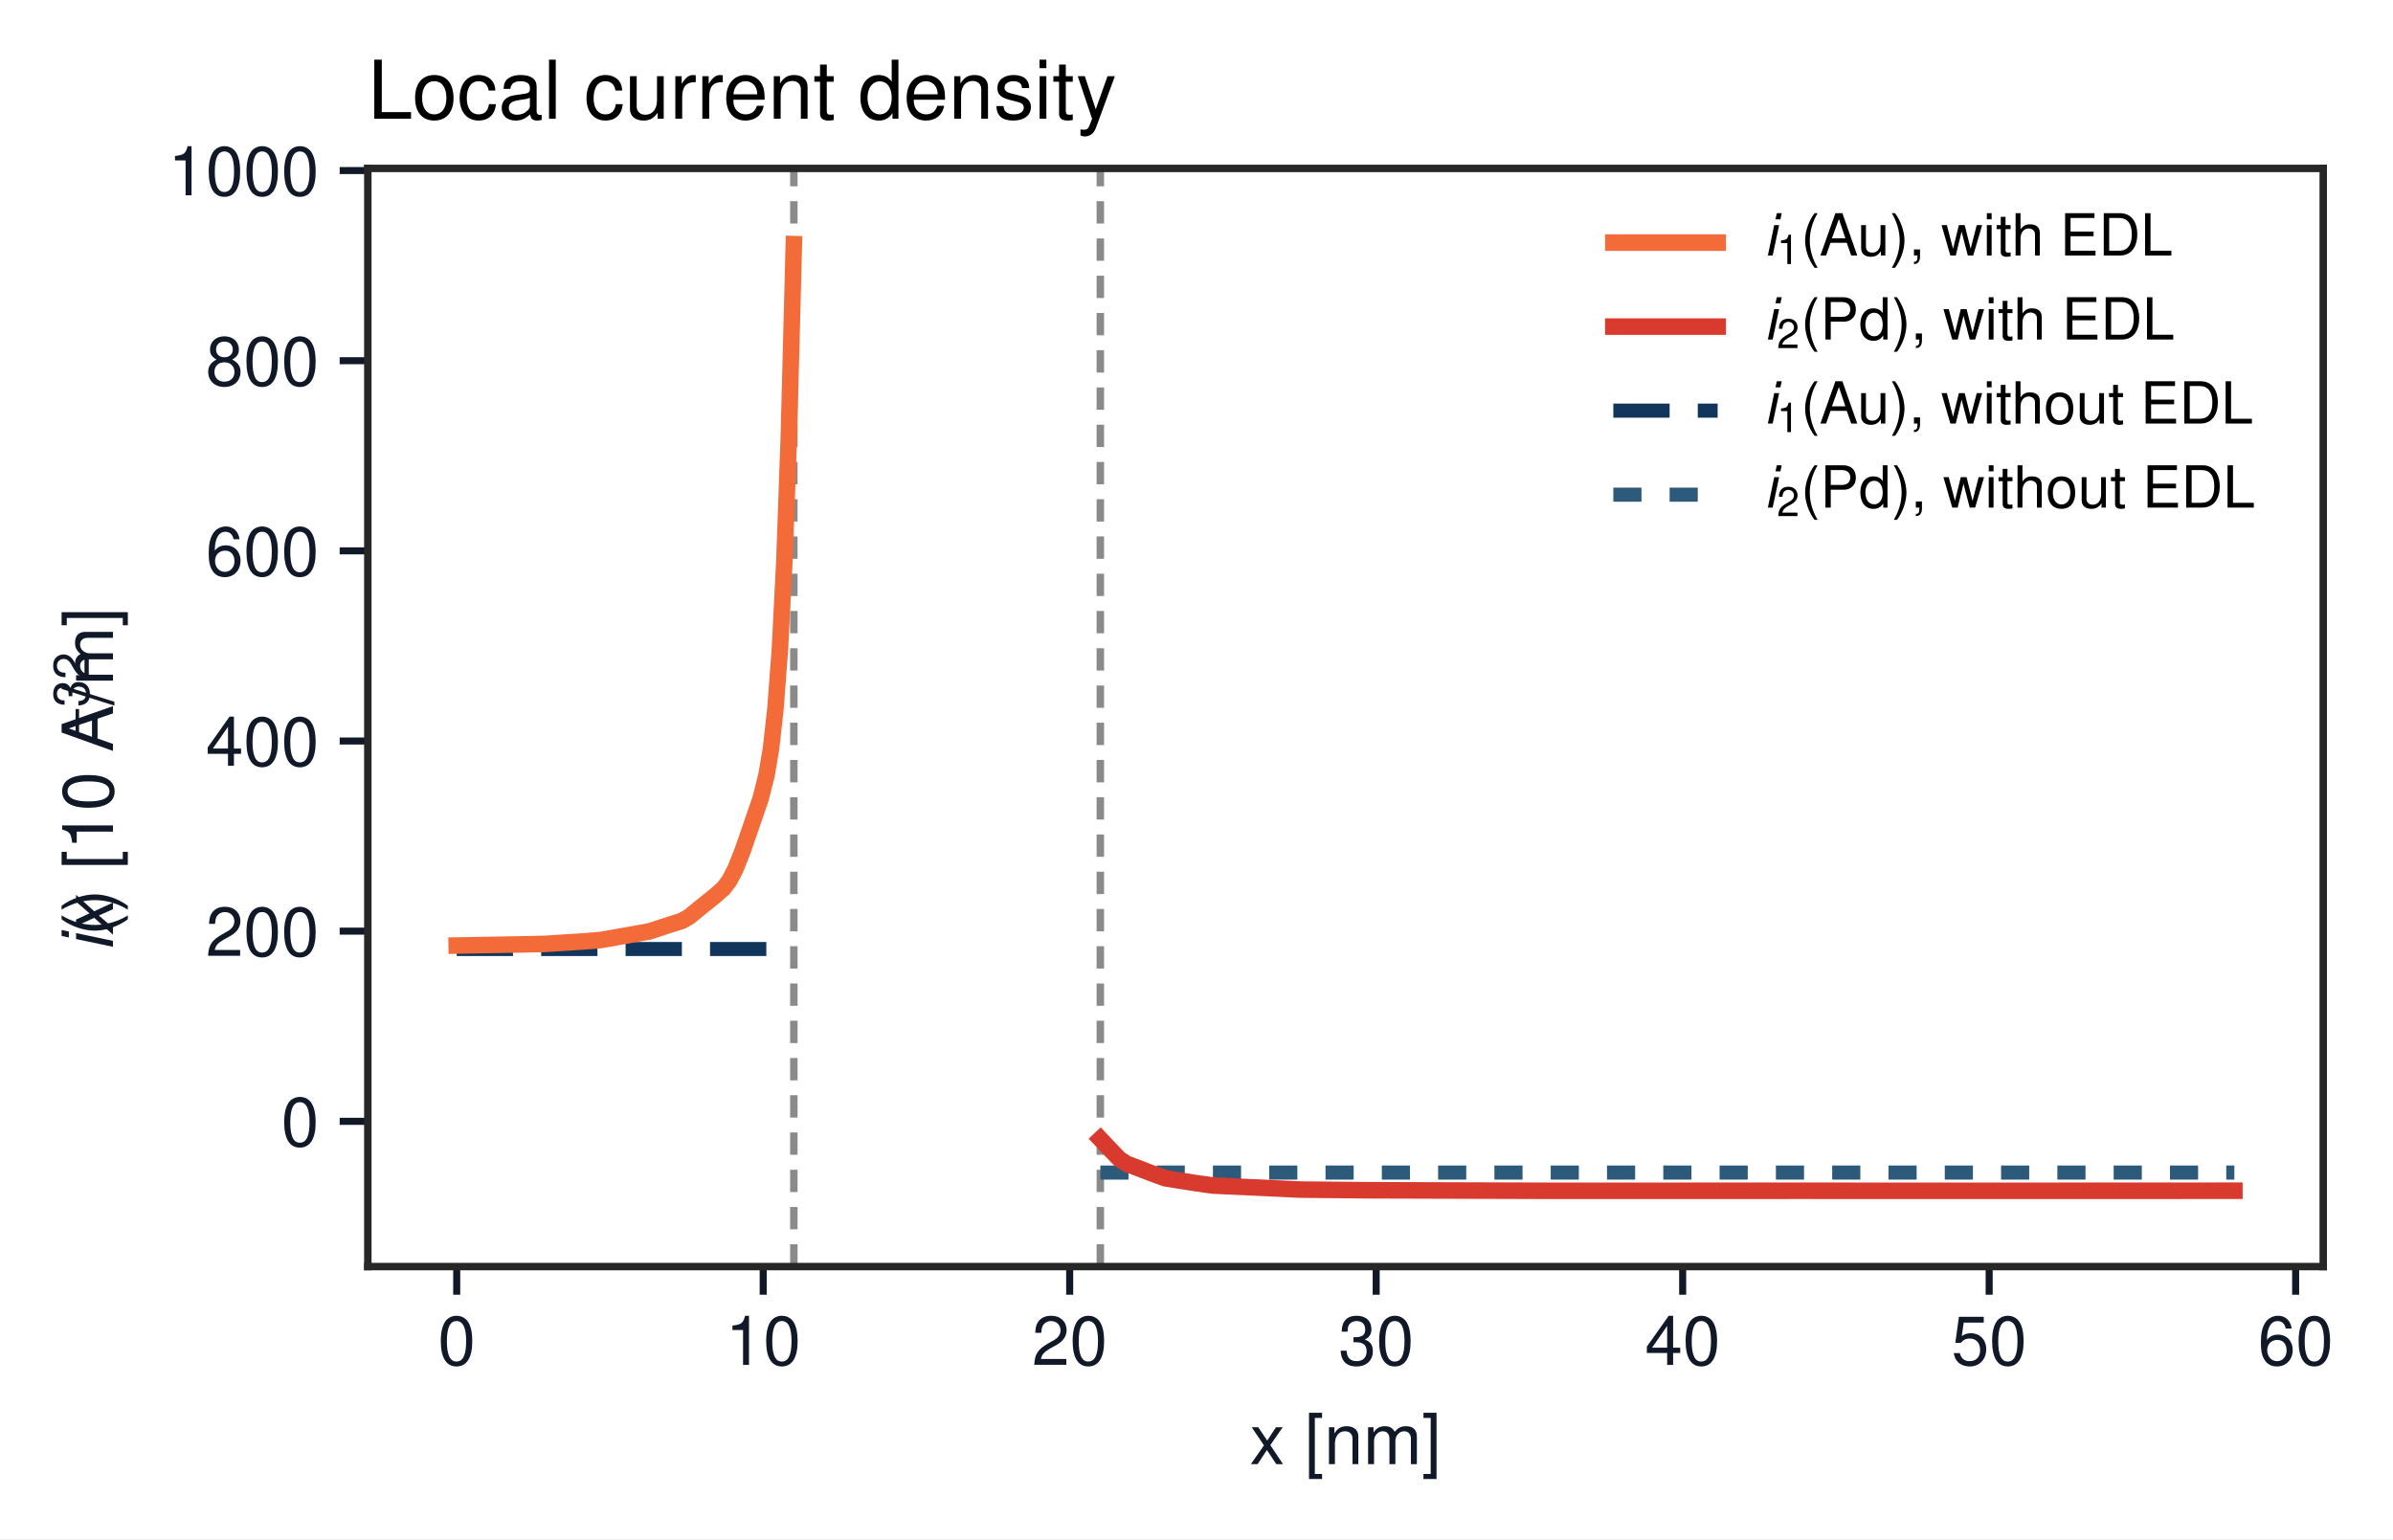
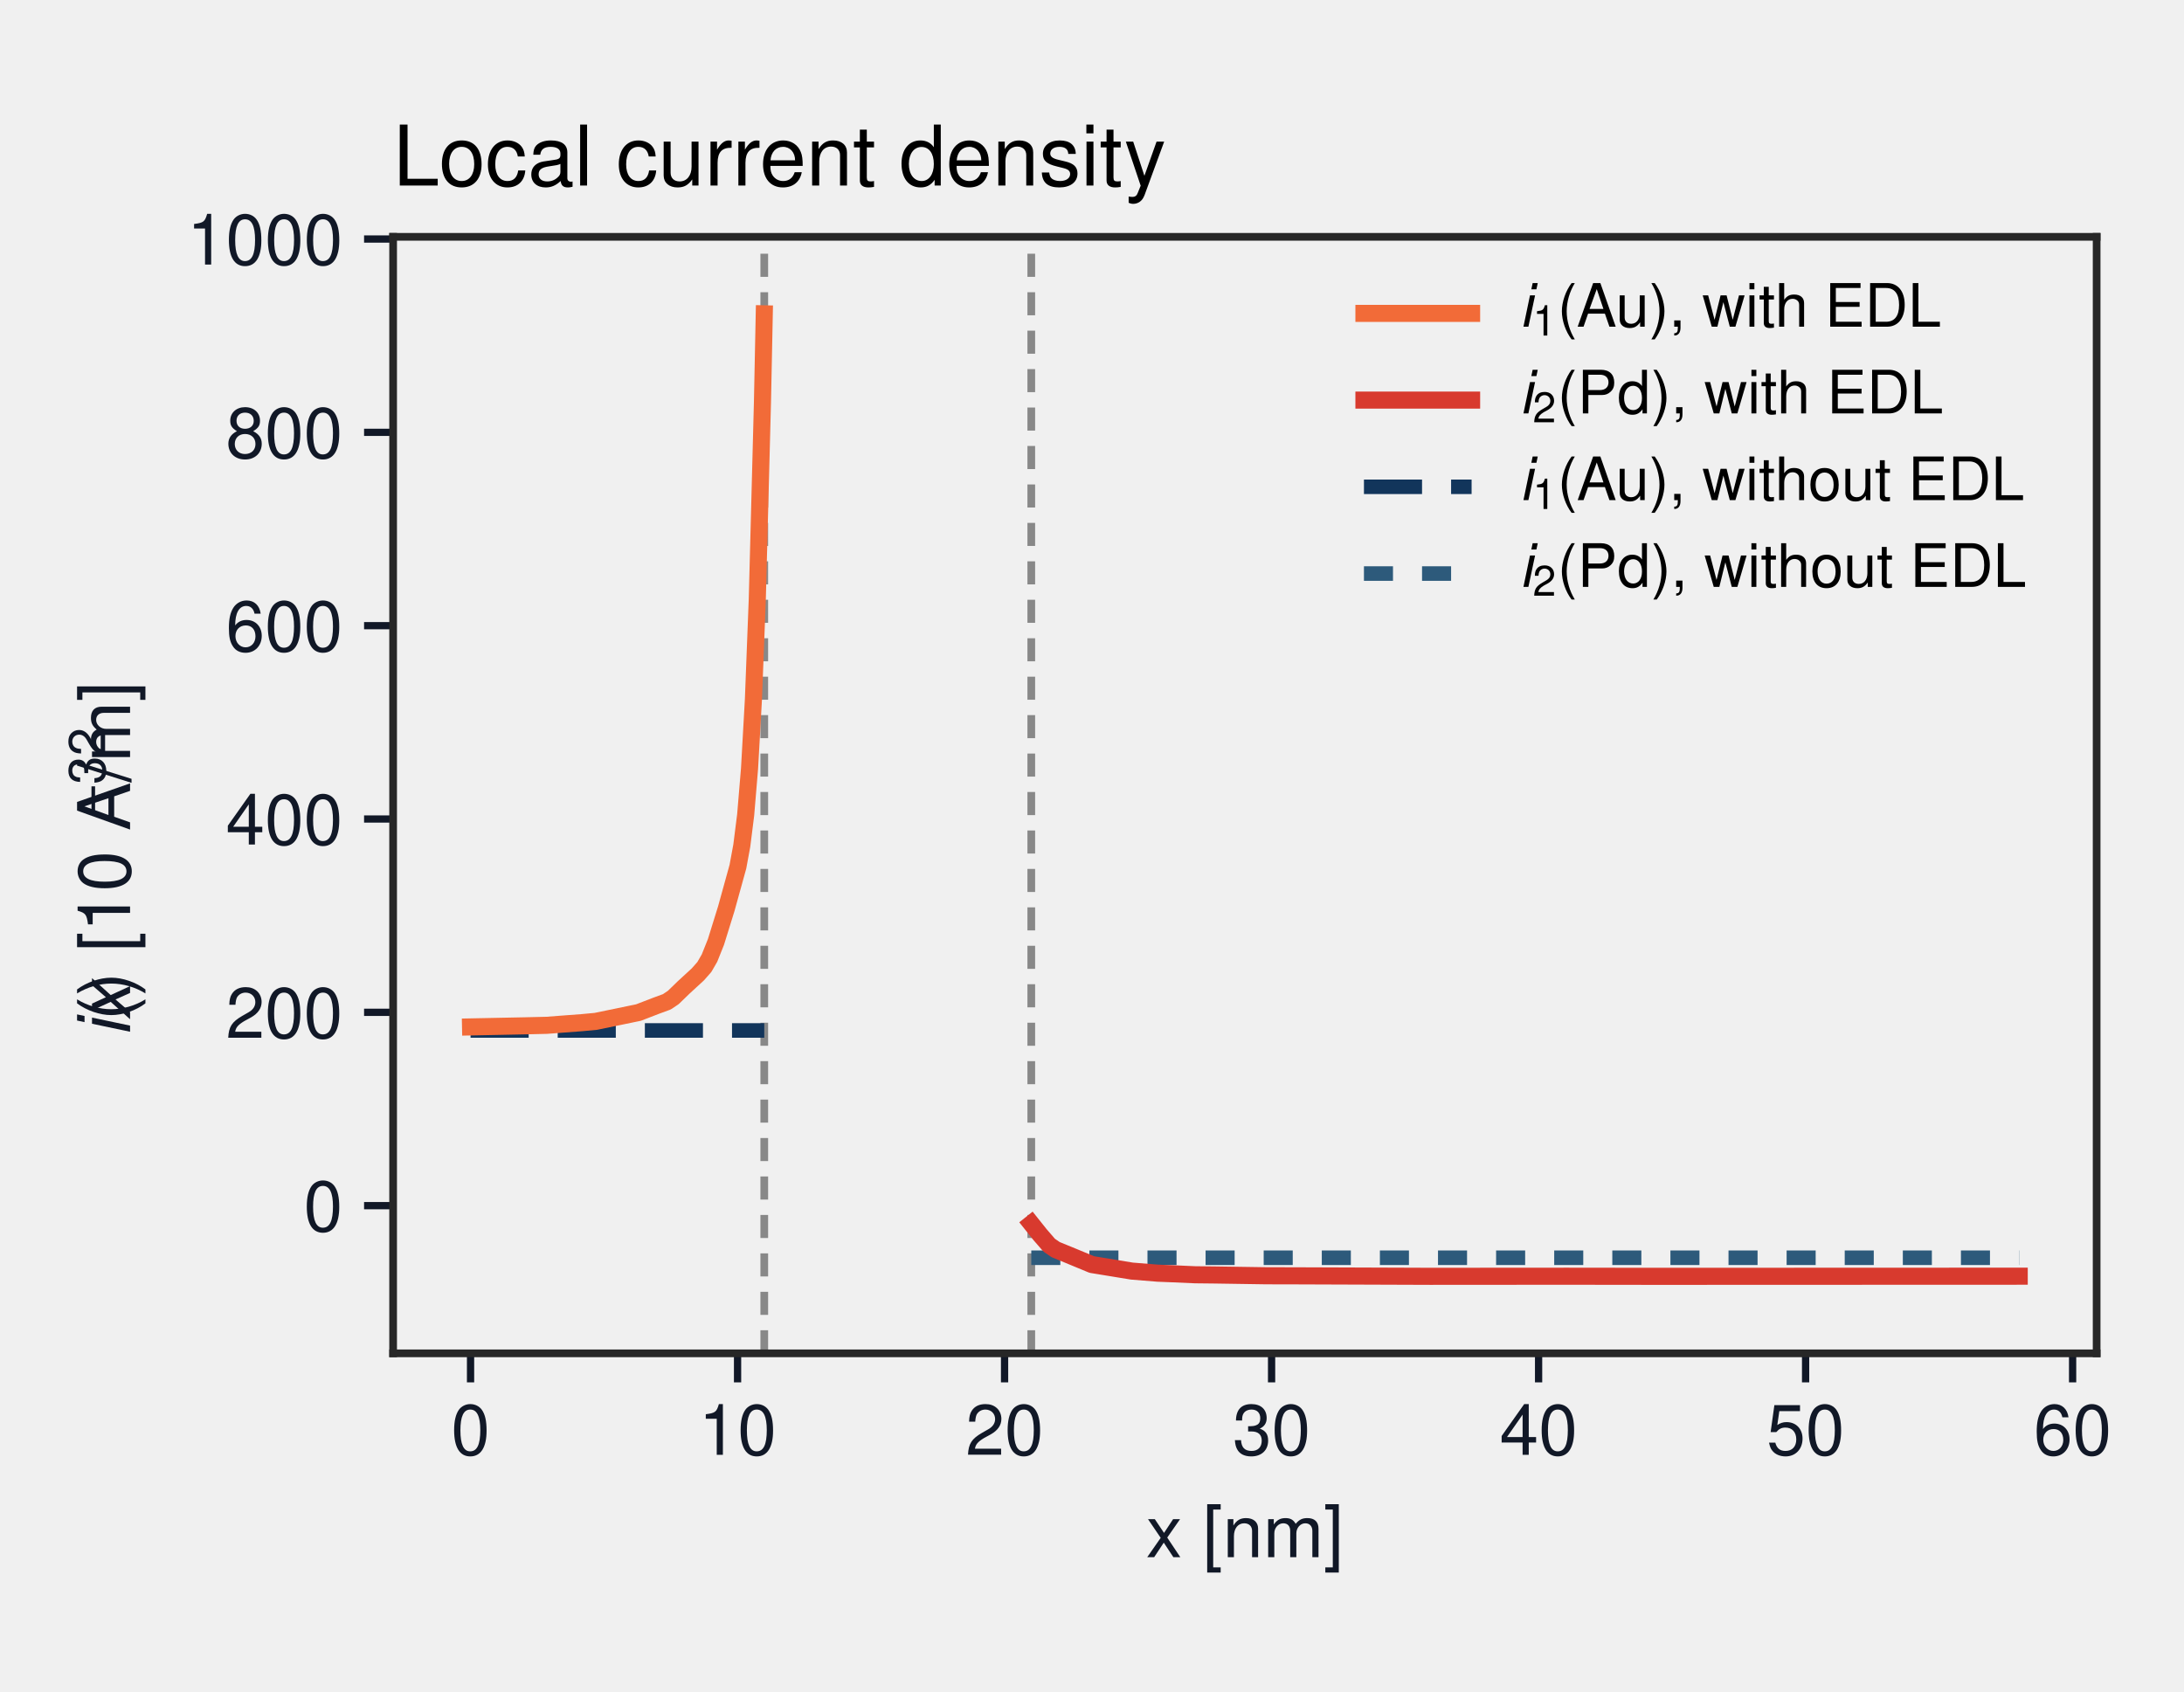
- <svg xmlns="http://www.w3.org/2000/svg" xmlns:xlink="http://www.w3.org/1999/xlink" width="289.053pt" height="185.92pt" viewBox="0 0 289.053 185.92" version="1.1">
+ <svg xmlns="http://www.w3.org/2000/svg" xmlns:xlink="http://www.w3.org/1999/xlink" width="255.6pt" height="198pt" viewBox="0 0 255.6 198" version="1.1">
  <defs>
    <style type="text/css">*{stroke-linejoin: round; stroke-linecap: butt}</style>
  </defs>
  <g id="figure_1">
    <g id="patch_1">
-       <path d="M 0 185.92  L 289.053 185.92  L 289.053 0  L 0 0  z " style="fill: #ffffff" />
+       <path d="M 0 198  L 255.6 198  L 255.6 0  L 0 0  L 0 198  z " style="fill: none; opacity: 0" />
    </g>
    <g id="axes_1">
      <g id="patch_2">
-         <path d="M 44.43 153.005  L 280.626 153.005  L 280.626 20.345  L 44.43 20.345  z " style="fill: #ffffff" />
+         <path d="M 46.008 158.4  L 245.376 158.4  L 245.376 27.72  L 46.008 27.72  L 46.008 158.4  z " style="fill: none" />
      </g>
      <g id="matplotlib.axis_1">
        <g id="xtick_1">
          <g id="line2d_1">
            <defs>
-               <path id="m43ecfbe37c" d="M 0 0  L 0 3.4  " style="stroke: #111827; stroke-width: 0.85" />
+               <path id="m61e1be37c3" d="M 0 0  L 0 3.4  " style="stroke: #111827; stroke-width: 0.85" />
            </defs>
            <g>
-               <use xlink:href="#m43ecfbe37c" x="55.166" y="153.005" style="fill: #111827; stroke: #111827; stroke-width: 0.85" />
+               <use xlink:href="#m61e1be37c3" x="55.07" y="158.4" style="fill: #111827; stroke: #111827; stroke-width: 0.85" />
            </g>
          </g>
          <g id="text_1">
-             <text style="fill: #111827; font: 8.2px 'Helvetica', 'Nimbus Sans', 'Arial', 'DejaVu Sans', sans-serif; text-anchor: middle" x="55.166" y="164.883" transform="rotate(-0 55.16593 164.8831)">0</text>
+             <text style="fill: #111827; font: 8.2px 'Helvetica', 'Nimbus Sans', 'Arial', 'DejaVu Sans', sans-serif; text-anchor: middle" x="55.07" y="170.278" transform="rotate(-0 55.07018 170.2783)">0</text>
          </g>
        </g>
        <g id="xtick_2">
          <g id="line2d_2">
            <g>
-               <use xlink:href="#m43ecfbe37c" x="92.187" y="153.005" style="fill: #111827; stroke: #111827; stroke-width: 0.85" />
+               <use xlink:href="#m61e1be37c3" x="86.319" y="158.4" style="fill: #111827; stroke: #111827; stroke-width: 0.85" />
            </g>
          </g>
          <g id="text_2">
-             <text style="fill: #111827; font: 8.2px 'Helvetica', 'Nimbus Sans', 'Arial', 'DejaVu Sans', sans-serif; text-anchor: middle" x="92.187" y="164.883" transform="rotate(-0 92.18725 164.8831)">10</text>
+             <text style="fill: #111827; font: 8.2px 'Helvetica', 'Nimbus Sans', 'Arial', 'DejaVu Sans', sans-serif; text-anchor: middle" x="86.319" y="170.278" transform="rotate(-0 86.31909 170.2783)">10</text>
          </g>
        </g>
        <g id="xtick_3">
          <g id="line2d_3">
            <g>
-               <use xlink:href="#m43ecfbe37c" x="129.209" y="153.005" style="fill: #111827; stroke: #111827; stroke-width: 0.85" />
+               <use xlink:href="#m61e1be37c3" x="117.568" y="158.4" style="fill: #111827; stroke: #111827; stroke-width: 0.85" />
            </g>
          </g>
          <g id="text_3">
-             <text style="fill: #111827; font: 8.2px 'Helvetica', 'Nimbus Sans', 'Arial', 'DejaVu Sans', sans-serif; text-anchor: middle" x="129.209" y="164.883" transform="rotate(-0 129.2086 164.8831)">20</text>
+             <text style="fill: #111827; font: 8.2px 'Helvetica', 'Nimbus Sans', 'Arial', 'DejaVu Sans', sans-serif; text-anchor: middle" x="117.568" y="170.278" transform="rotate(-0 117.568 170.2783)">20</text>
          </g>
        </g>
        <g id="xtick_4">
          <g id="line2d_4">
            <g>
-               <use xlink:href="#m43ecfbe37c" x="166.23" y="153.005" style="fill: #111827; stroke: #111827; stroke-width: 0.85" />
+               <use xlink:href="#m61e1be37c3" x="148.817" y="158.4" style="fill: #111827; stroke: #111827; stroke-width: 0.85" />
            </g>
          </g>
          <g id="text_4">
-             <text style="fill: #111827; font: 8.2px 'Helvetica', 'Nimbus Sans', 'Arial', 'DejaVu Sans', sans-serif; text-anchor: middle" x="166.23" y="164.883" transform="rotate(-0 166.2299 164.8831)">30</text>
+             <text style="fill: #111827; font: 8.2px 'Helvetica', 'Nimbus Sans', 'Arial', 'DejaVu Sans', sans-serif; text-anchor: middle" x="148.817" y="170.278" transform="rotate(-0 148.8169 170.2783)">30</text>
          </g>
        </g>
        <g id="xtick_5">
          <g id="line2d_5">
            <g>
-               <use xlink:href="#m43ecfbe37c" x="203.251" y="153.005" style="fill: #111827; stroke: #111827; stroke-width: 0.85" />
+               <use xlink:href="#m61e1be37c3" x="180.066" y="158.4" style="fill: #111827; stroke: #111827; stroke-width: 0.85" />
            </g>
          </g>
          <g id="text_5">
-             <text style="fill: #111827; font: 8.2px 'Helvetica', 'Nimbus Sans', 'Arial', 'DejaVu Sans', sans-serif; text-anchor: middle" x="203.251" y="164.883" transform="rotate(-0 203.2512 164.8831)">40</text>
+             <text style="fill: #111827; font: 8.2px 'Helvetica', 'Nimbus Sans', 'Arial', 'DejaVu Sans', sans-serif; text-anchor: middle" x="180.066" y="170.278" transform="rotate(-0 180.0658 170.2783)">40</text>
          </g>
        </g>
        <g id="xtick_6">
          <g id="line2d_6">
            <g>
-               <use xlink:href="#m43ecfbe37c" x="240.273" y="153.005" style="fill: #111827; stroke: #111827; stroke-width: 0.85" />
+               <use xlink:href="#m61e1be37c3" x="211.315" y="158.4" style="fill: #111827; stroke: #111827; stroke-width: 0.85" />
            </g>
          </g>
          <g id="text_6">
-             <text style="fill: #111827; font: 8.2px 'Helvetica', 'Nimbus Sans', 'Arial', 'DejaVu Sans', sans-serif; text-anchor: middle" x="240.273" y="164.883" transform="rotate(-0 240.2725 164.8831)">50</text>
+             <text style="fill: #111827; font: 8.2px 'Helvetica', 'Nimbus Sans', 'Arial', 'DejaVu Sans', sans-serif; text-anchor: middle" x="211.315" y="170.278" transform="rotate(-0 211.3147 170.2783)">50</text>
          </g>
        </g>
        <g id="xtick_7">
          <g id="line2d_7">
            <g>
-               <use xlink:href="#m43ecfbe37c" x="277.294" y="153.005" style="fill: #111827; stroke: #111827; stroke-width: 0.85" />
+               <use xlink:href="#m61e1be37c3" x="242.564" y="158.4" style="fill: #111827; stroke: #111827; stroke-width: 0.85" />
            </g>
          </g>
          <g id="text_7">
-             <text style="fill: #111827; font: 8.2px 'Helvetica', 'Nimbus Sans', 'Arial', 'DejaVu Sans', sans-serif; text-anchor: middle" x="277.294" y="164.883" transform="rotate(-0 277.2938 164.8831)">60</text>
+             <text style="fill: #111827; font: 8.2px 'Helvetica', 'Nimbus Sans', 'Arial', 'DejaVu Sans', sans-serif; text-anchor: middle" x="242.564" y="170.278" transform="rotate(-0 242.5636 170.2783)">60</text>
          </g>
        </g>
        <g id="text_8">
-           <text style="fill: #111827; font: 8.5px 'Helvetica', 'Nimbus Sans', 'Arial', 'DejaVu Sans', sans-serif; text-anchor: middle" x="162.528" y="176.868" transform="rotate(-0 162.5277 176.8675)">x [nm]</text>
+           <text style="fill: #111827; font: 8.5px 'Helvetica', 'Nimbus Sans', 'Arial', 'DejaVu Sans', sans-serif; text-anchor: middle" x="145.692" y="182.263" transform="rotate(-0 145.692 182.2627)">x [nm]</text>
        </g>
      </g>
      <g id="matplotlib.axis_2">
        <g id="ytick_1">
          <g id="line2d_8">
            <defs>
-               <path id="m631e90aa50" d="M 0 0  L -3.4 0  " style="stroke: #111827; stroke-width: 0.85" />
+               <path id="mc1bc01bfd9" d="M 0 0  L -3.4 0  " style="stroke: #111827; stroke-width: 0.85" />
            </defs>
            <g>
-               <use xlink:href="#m631e90aa50" x="44.43" y="135.458" style="fill: #111827; stroke: #111827; stroke-width: 0.85" />
+               <use xlink:href="#mc1bc01bfd9" x="46.008" y="141.115" style="fill: #111827; stroke: #111827; stroke-width: 0.85" />
            </g>
          </g>
          <g id="text_9">
-             <text style="fill: #111827; font: 8.2px 'Helvetica', 'Nimbus Sans', 'Arial', 'DejaVu Sans', sans-serif; text-anchor: end" x="38.53" y="138.447" transform="rotate(-0 38.52975 138.447)">0</text>
+             <text style="fill: #111827; font: 8.2px 'Helvetica', 'Nimbus Sans', 'Arial', 'DejaVu Sans', sans-serif; text-anchor: end" x="40.108" y="144.104" transform="rotate(-0 40.108 144.1041)">0</text>
          </g>
        </g>
        <g id="ytick_2">
          <g id="line2d_9">
            <g>
-               <use xlink:href="#m631e90aa50" x="44.43" y="112.487" style="fill: #111827; stroke: #111827; stroke-width: 0.85" />
+               <use xlink:href="#mc1bc01bfd9" x="46.008" y="118.487" style="fill: #111827; stroke: #111827; stroke-width: 0.85" />
            </g>
          </g>
          <g id="text_10">
-             <text style="fill: #111827; font: 8.2px 'Helvetica', 'Nimbus Sans', 'Arial', 'DejaVu Sans', sans-serif; text-anchor: end" x="38.53" y="115.476" transform="rotate(-0 38.52975 115.4763)">200</text>
+             <text style="fill: #111827; font: 8.2px 'Helvetica', 'Nimbus Sans', 'Arial', 'DejaVu Sans', sans-serif; text-anchor: end" x="40.108" y="121.476" transform="rotate(-0 40.108 121.4762)">200</text>
          </g>
        </g>
        <g id="ytick_3">
          <g id="line2d_10">
            <g>
-               <use xlink:href="#m631e90aa50" x="44.43" y="89.516" style="fill: #111827; stroke: #111827; stroke-width: 0.85" />
+               <use xlink:href="#mc1bc01bfd9" x="46.008" y="95.859" style="fill: #111827; stroke: #111827; stroke-width: 0.85" />
            </g>
          </g>
          <g id="text_11">
-             <text style="fill: #111827; font: 8.2px 'Helvetica', 'Nimbus Sans', 'Arial', 'DejaVu Sans', sans-serif; text-anchor: end" x="38.53" y="92.506" transform="rotate(-0 38.52975 92.50558)">400</text>
+             <text style="fill: #111827; font: 8.2px 'Helvetica', 'Nimbus Sans', 'Arial', 'DejaVu Sans', sans-serif; text-anchor: end" x="40.108" y="98.848" transform="rotate(-0 40.108 98.84835)">400</text>
          </g>
        </g>
        <g id="ytick_4">
          <g id="line2d_11">
            <g>
-               <use xlink:href="#m631e90aa50" x="44.43" y="66.546" style="fill: #111827; stroke: #111827; stroke-width: 0.85" />
+               <use xlink:href="#mc1bc01bfd9" x="46.008" y="73.231" style="fill: #111827; stroke: #111827; stroke-width: 0.85" />
            </g>
          </g>
          <g id="text_12">
-             <text style="fill: #111827; font: 8.2px 'Helvetica', 'Nimbus Sans', 'Arial', 'DejaVu Sans', sans-serif; text-anchor: end" x="38.53" y="69.535" transform="rotate(-0 38.52975 69.53485)">600</text>
+             <text style="fill: #111827; font: 8.2px 'Helvetica', 'Nimbus Sans', 'Arial', 'DejaVu Sans', sans-serif; text-anchor: end" x="40.108" y="76.22" transform="rotate(-0 40.108 76.22047)">600</text>
          </g>
        </g>
        <g id="ytick_5">
          <g id="line2d_12">
            <g>
-               <use xlink:href="#m631e90aa50" x="44.43" y="43.575" style="fill: #111827; stroke: #111827; stroke-width: 0.85" />
+               <use xlink:href="#mc1bc01bfd9" x="46.008" y="50.603" style="fill: #111827; stroke: #111827; stroke-width: 0.85" />
            </g>
          </g>
          <g id="text_13">
-             <text style="fill: #111827; font: 8.2px 'Helvetica', 'Nimbus Sans', 'Arial', 'DejaVu Sans', sans-serif; text-anchor: end" x="38.53" y="46.564" transform="rotate(-0 38.52975 46.56412)">800</text>
+             <text style="fill: #111827; font: 8.2px 'Helvetica', 'Nimbus Sans', 'Arial', 'DejaVu Sans', sans-serif; text-anchor: end" x="40.108" y="53.593" transform="rotate(-0 40.108 53.59259)">800</text>
          </g>
        </g>
        <g id="ytick_6">
          <g id="line2d_13">
            <g>
-               <use xlink:href="#m631e90aa50" x="44.43" y="20.604" style="fill: #111827; stroke: #111827; stroke-width: 0.85" />
+               <use xlink:href="#mc1bc01bfd9" x="46.008" y="27.976" style="fill: #111827; stroke: #111827; stroke-width: 0.85" />
            </g>
          </g>
          <g id="text_14">
-             <text style="fill: #111827; font: 8.2px 'Helvetica', 'Nimbus Sans', 'Arial', 'DejaVu Sans', sans-serif; text-anchor: end" x="38.53" y="23.593" transform="rotate(-0 38.52975 23.5934)">1000</text>
+             <text style="fill: #111827; font: 8.2px 'Helvetica', 'Nimbus Sans', 'Arial', 'DejaVu Sans', sans-serif; text-anchor: end" x="40.108" y="30.965" transform="rotate(-0 40.108 30.96471)">1000</text>
          </g>
        </g>
        <g id="text_15">
-           <g style="fill: #111827" transform="translate(14.425 114.9373) rotate(-90)">
+           <g style="fill: #111827" transform="translate(16.00325 121.3225) rotate(-90)">
            <text>
              <tspan style="font: italic 8.5px 'Nimbus Sans'" x="0 4.717" y="-0.779">ix</tspan>
              <tspan style="font: 8.5px 'Nimbus Sans'" x="1.887 8.967 11.798 14.161 16.524 21.25 33.041 35.404 41.073 43.436 54.107" y="-0.779">() [10 A/m]</tspan>
              <tspan style="font: 5.95px 'Nimbus Sans'" x="26.049 29.524 50.59" y="-3.702">−32</tspan>
            </text>
          </g>
        </g>
      </g>
      <g id="line2d_14">
-         <path d="M 95.889 153.005  L 95.889 20.345  " clip-path="url(#p6382c04393)" style="fill: none; stroke-dasharray: 2.7,1.8; stroke-dashoffset: 0; stroke: #767676; stroke-opacity: 0.85; stroke-width: 0.9" />
+         <path d="M 89.444 158.4  L 89.444 27.72  " clip-path="url(#p79a050303a)" style="fill: none; stroke-dasharray: 2.7,1.8; stroke-dashoffset: 0; stroke: #767676; stroke-opacity: 0.85; stroke-width: 0.9" />
      </g>
      <g id="line2d_15">
-         <path d="M 132.911 153.005  L 132.911 20.345  " clip-path="url(#p6382c04393)" style="fill: none; stroke-dasharray: 2.7,1.8; stroke-dashoffset: 0; stroke: #767676; stroke-opacity: 0.85; stroke-width: 0.9" />
+         <path d="M 120.693 158.4  L 120.693 27.72  " clip-path="url(#p79a050303a)" style="fill: none; stroke-dasharray: 2.7,1.8; stroke-dashoffset: 0; stroke: #767676; stroke-opacity: 0.85; stroke-width: 0.9" />
      </g>
      <g id="patch_3">
-         <path d="M 44.43 153.005  L 44.43 20.345  " style="fill: none; stroke: #272727; stroke-width: 0.9; stroke-linejoin: miter; stroke-linecap: square" />
+         <path d="M 46.008 158.4  L 46.008 27.72  " style="fill: none; stroke: #272727; stroke-width: 0.9; stroke-linejoin: miter; stroke-linecap: square" />
      </g>
      <g id="patch_4">
-         <path d="M 280.626 153.005  L 280.626 20.345  " style="fill: none; stroke: #272727; stroke-width: 0.9; stroke-linejoin: miter; stroke-linecap: square" />
+         <path d="M 245.376 158.4  L 245.376 27.72  " style="fill: none; stroke: #272727; stroke-width: 0.9; stroke-linejoin: miter; stroke-linecap: square" />
      </g>
      <g id="patch_5">
-         <path d="M 44.43 153.005  L 280.626 153.005  " style="fill: none; stroke: #272727; stroke-width: 0.9; stroke-linejoin: miter; stroke-linecap: square" />
+         <path d="M 46.008 158.4  L 245.376 158.4  " style="fill: none; stroke: #272727; stroke-width: 0.9; stroke-linejoin: miter; stroke-linecap: square" />
      </g>
      <g id="patch_6">
-         <path d="M 44.43 20.345  L 280.626 20.345  " style="fill: none; stroke: #272727; stroke-width: 0.9; stroke-linejoin: miter; stroke-linecap: square" />
+         <path d="M 46.008 27.72  L 245.376 27.72  " style="fill: none; stroke: #272727; stroke-width: 0.9; stroke-linejoin: miter; stroke-linecap: square" />
      </g>
      <g id="line2d_16">
-         <path d="M 55.166 114.642  L 95.889 114.642  L 95.889 114.642  " clip-path="url(#p6382c04393)" style="fill: none; stroke-dasharray: 6.8,3.4; stroke-dashoffset: 0; stroke: #12355b; stroke-width: 1.7" />
+         <path d="M 55.07 120.61  L 89.444 120.61  L 89.444 120.61  " clip-path="url(#p79a050303a)" style="fill: none; stroke-dasharray: 6.8,3.4; stroke-dashoffset: 0; stroke: #12355b; stroke-width: 1.7" />
      </g>
      <g id="line2d_17">
-         <path d="M 132.911 141.646  L 269.89 141.646  L 269.89 141.646  " clip-path="url(#p6382c04393)" style="fill: none; stroke-dasharray: 3.4,3.4; stroke-dashoffset: 0; stroke: #2d5a7b; stroke-width: 1.7" />
+         <path d="M 120.693 147.211  L 236.314 147.211  L 236.314 147.211  " clip-path="url(#p79a050303a)" style="fill: none; stroke-dasharray: 3.4,3.4; stroke-dashoffset: 0; stroke: #2d5a7b; stroke-width: 1.7" />
      </g>
      <g id="text_16">
-         <text style="font: 9.8px 'Helvetica', 'Nimbus Sans', 'Arial', 'DejaVu Sans', sans-serif; text-anchor: start" x="44.43" y="14.345" transform="rotate(-0 44.42975 14.34481)">Local current density</text>
+         <text style="font: 9.8px 'Helvetica', 'Nimbus Sans', 'Arial', 'DejaVu Sans', sans-serif; text-anchor: start" x="46.008" y="21.72" transform="rotate(-0 46.008 21.72)">Local current density</text>
      </g>
      <g id="line2d_18">
-         <path d="M 55.166 114.221  L 62.688 114.091  L 65.732 114.03  L 67.881 113.89  L 70.567 113.718  L 72.537 113.56  L 78.447 112.515  L 80.954 111.687  L 82.387 111.236  L 83.282 110.718  L 84.536 109.686  L 86.327 108.251  L 87.401 107.311  L 88.118 106.346  L 88.834 104.968  L 89.729 102.709  L 91.878 96.46  L 92.595 93.614  L 93.132 90.414  L 93.669 85.61  L 94.207 78.402  L 94.744 67.836  L 95.281 52.868  L 95.889 29.494  L 95.889 29.494  " clip-path="url(#p6382c04393)" style="fill: none; stroke: #f26b38; stroke-width: 2; stroke-linecap: square" />
+         <path d="M 55.07 120.195  L 61.419 120.067  L 63.989 120.007  L 65.803 119.869  L 68.07 119.699  L 69.733 119.544  L 74.721 118.514  L 76.838 117.699  L 78.047 117.255  L 78.803 116.745  L 80.012 115.572  L 81.675 114.043  L 82.431 113.184  L 83.035 112.138  L 83.791 110.248  L 85 106.352  L 86.361 101.435  L 86.814 98.979  L 87.268 95.377  L 87.721 89.951  L 88.175 81.859  L 88.628 70.119  L 89.233 47.064  L 89.444 36.732  L 89.444 36.732  " clip-path="url(#p79a050303a)" style="fill: none; stroke: #f26b38; stroke-width: 2; stroke-linecap: square" />
      </g>
      <g id="line2d_19">
-         <path d="M 132.911 137.595  L 133.964 138.713  L 135.217 140.014  L 136.113 140.602  L 137.366 141.064  L 139.157 141.754  L 140.769 142.341  L 142.202 142.571  L 144.53 142.936  L 146.5 143.214  L 157.066 143.705  L 165.304 143.784  L 169.602 143.797  L 188.047 143.854  L 218.134 143.846  L 229.774 143.854  L 263.263 143.847  L 269.89 143.84  L 269.89 143.84  " clip-path="url(#p6382c04393)" style="fill: none; stroke: #d83a2e; stroke-width: 2; stroke-linecap: square" />
+         <path d="M 120.693 143.22  L 121.733 144.523  L 122.791 145.744  L 123.547 146.264  L 125.058 146.88  L 127.779 148.006  L 132.465 148.773  L 135.489 149.018  L 137.302 149.091  L 139.872 149.204  L 142.14 149.229  L 148.186 149.322  L 151.663 149.329  L 167.384 149.385  L 183.407 149.374  L 193.837 149.387  L 236.314 149.371  L 236.314 149.371  " clip-path="url(#p79a050303a)" style="fill: none; stroke: #d83a2e; stroke-width: 2; stroke-linecap: square" />
      </g>
      <g id="legend_1">
        <g id="line2d_20">
-           <path d="M 194.876 29.305  L 201.176 29.305  L 207.476 29.305  " style="fill: none; stroke: #f26b38; stroke-width: 2; stroke-linecap: square" />
+           <path d="M 159.626 36.68  L 165.926 36.68  L 172.226 36.68  " style="fill: none; stroke: #f26b38; stroke-width: 2; stroke-linecap: square" />
        </g>
        <g id="text_17">
-           <g transform="translate(213.0757 31.75481)">
+           <g transform="translate(177.826 39.13)">
            <text>
              <tspan style="font: italic 7px 'Nimbus Sans'" x="0" y="-0.891">i</tspan>
              <tspan style="font: 4.9px 'Nimbus Sans'" x="1.554" y="0.141">1</tspan>
              <tspan style="font: 7px 'Nimbus Sans'" x="4.45 6.396 8.727 13.396 17.288 19.619 21.565 23.511 28.565 30.119 32.065 35.957 37.903 42.572 47.626" y="-0.891"> (Au), with EDL</tspan>
            </text>
          </g>
        </g>
        <g id="line2d_21">
-           <path d="M 194.876 39.455  L 201.176 39.455  L 207.476 39.455  " style="fill: none; stroke: #d83a2e; stroke-width: 2; stroke-linecap: square" />
+           <path d="M 159.626 46.83  L 165.926 46.83  L 172.226 46.83  " style="fill: none; stroke: #d83a2e; stroke-width: 2; stroke-linecap: square" />
        </g>
        <g id="text_18">
-           <g transform="translate(213.0757 41.90481)">
+           <g transform="translate(177.826 49.28)">
            <text>
              <tspan style="font: italic 7px 'Nimbus Sans'" x="0" y="-0.891">i</tspan>
              <tspan style="font: 4.9px 'Nimbus Sans'" x="1.554" y="0.141">2</tspan>
              <tspan style="font: 7px 'Nimbus Sans'" x="4.45 6.396 8.727 13.396 17.288 19.619 21.565 23.511 28.565 30.119 32.065 35.957 37.903 42.572 47.626" y="-0.891"> (Pd), with EDL</tspan>
            </text>
          </g>
        </g>
        <g id="line2d_22">
-           <path d="M 194.876 49.605  L 201.176 49.605  L 207.476 49.605  " style="fill: none; stroke-dasharray: 6.8,3.4; stroke-dashoffset: 0; stroke: #12355b; stroke-width: 1.7" />
+           <path d="M 159.626 56.98  L 165.926 56.98  L 172.226 56.98  " style="fill: none; stroke-dasharray: 6.8,3.4; stroke-dashoffset: 0; stroke: #12355b; stroke-width: 1.7" />
        </g>
        <g id="text_19">
-           <g transform="translate(213.0757 52.05481)">
+           <g transform="translate(177.826 59.43)">
            <text>
              <tspan style="font: italic 7px 'Nimbus Sans'" x="0" y="-0.891">i</tspan>
              <tspan style="font: 4.9px 'Nimbus Sans'" x="1.554" y="0.141">1</tspan>
              <tspan style="font: 7px 'Nimbus Sans'" x="4.45 6.396 8.727 13.396 17.288 19.619 21.565 23.511 28.565 30.119 32.065 35.957 39.849 43.741 45.687 47.633 52.302 57.356" y="-0.891"> (Au), without EDL</tspan>
            </text>
          </g>
        </g>
        <g id="line2d_23">
-           <path d="M 194.876 59.755  L 201.176 59.755  L 207.476 59.755  " style="fill: none; stroke-dasharray: 3.4,3.4; stroke-dashoffset: 0; stroke: #2d5a7b; stroke-width: 1.7" />
+           <path d="M 159.626 67.13  L 165.926 67.13  L 172.226 67.13  " style="fill: none; stroke-dasharray: 3.4,3.4; stroke-dashoffset: 0; stroke: #2d5a7b; stroke-width: 1.7" />
        </g>
        <g id="text_20">
-           <g transform="translate(213.0757 62.20481)">
+           <g transform="translate(177.826 69.58)">
            <text>
              <tspan style="font: italic 7px 'Nimbus Sans'" x="0" y="-0.891">i</tspan>
              <tspan style="font: 4.9px 'Nimbus Sans'" x="1.554" y="0.141">2</tspan>
              <tspan style="font: 7px 'Nimbus Sans'" x="4.45 6.396 8.727 13.396 17.288 19.619 21.565 23.511 28.565 30.119 32.065 35.957 39.849 43.741 45.687 47.633 52.302 57.356" y="-0.891"> (Pd), without EDL</tspan>
            </text>
          </g>
        </g>
      </g>
    </g>
  </g>
  <defs>
-     <clipPath id="p6382c04393">
-       <rect x="44.43" y="20.345" width="236.196" height="132.66" />
+     <clipPath id="p79a050303a">
+       <rect x="46.008" y="27.72" width="199.368" height="130.68" />
    </clipPath>
  </defs>
</svg>
